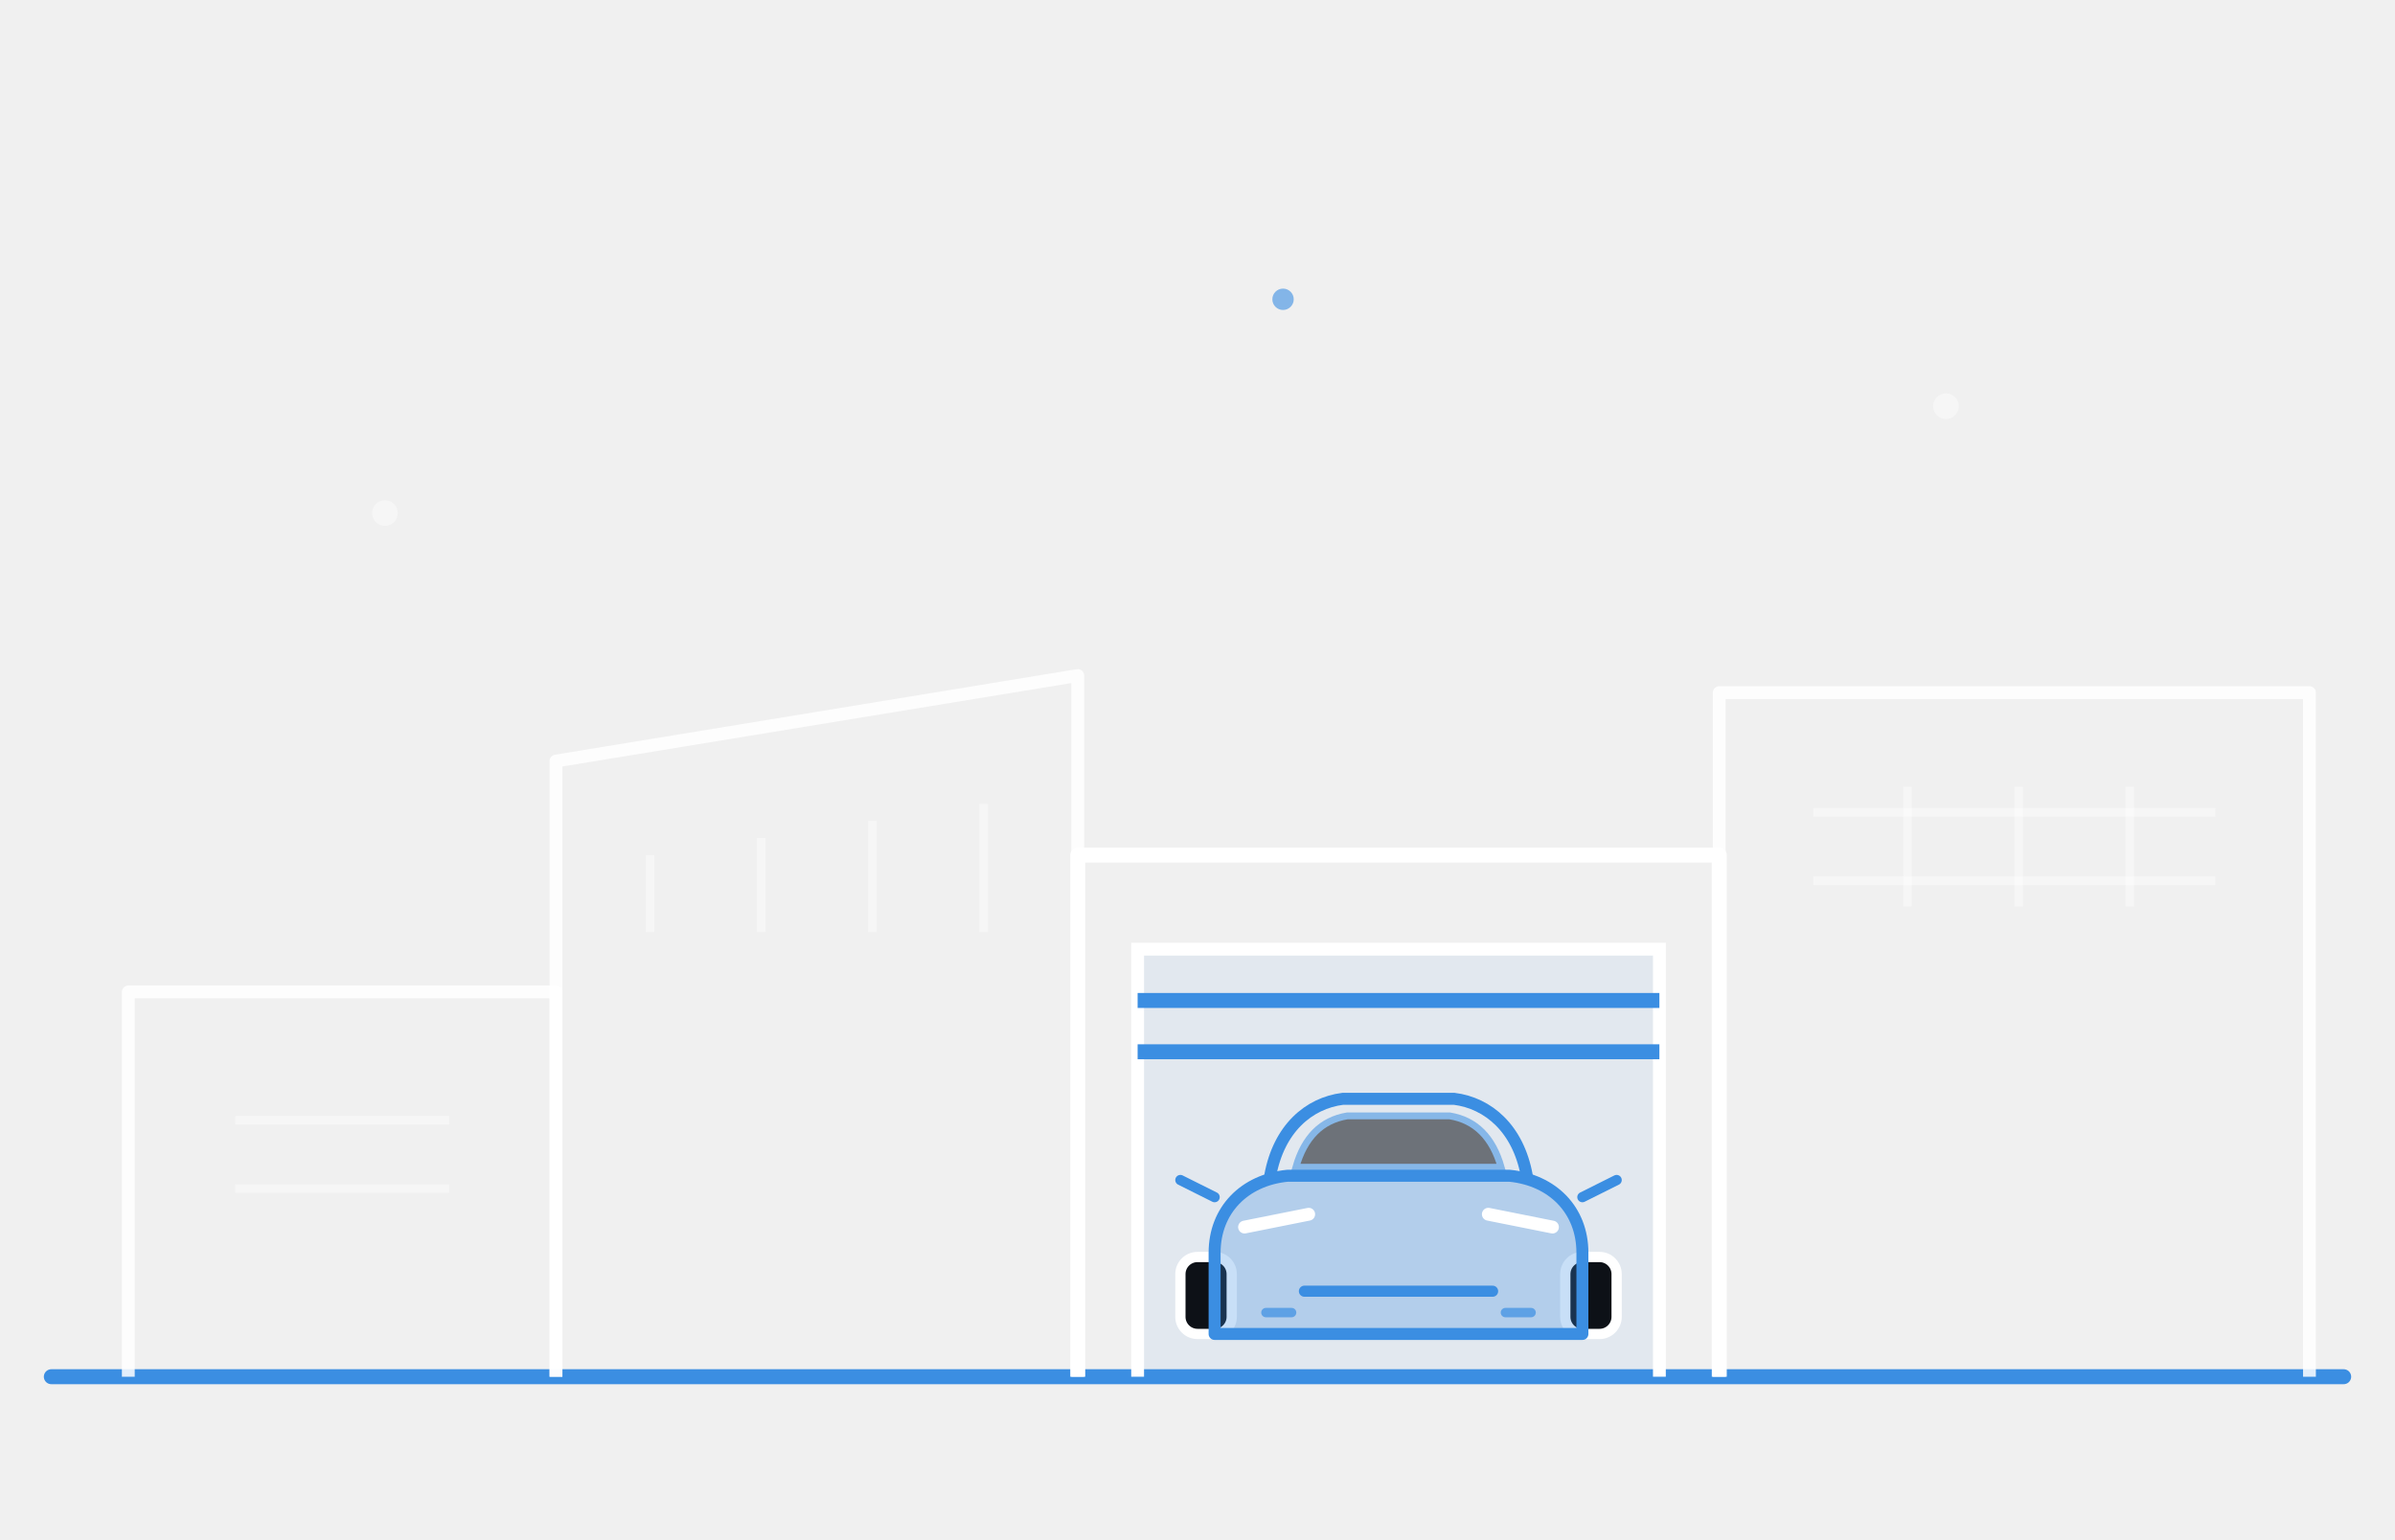
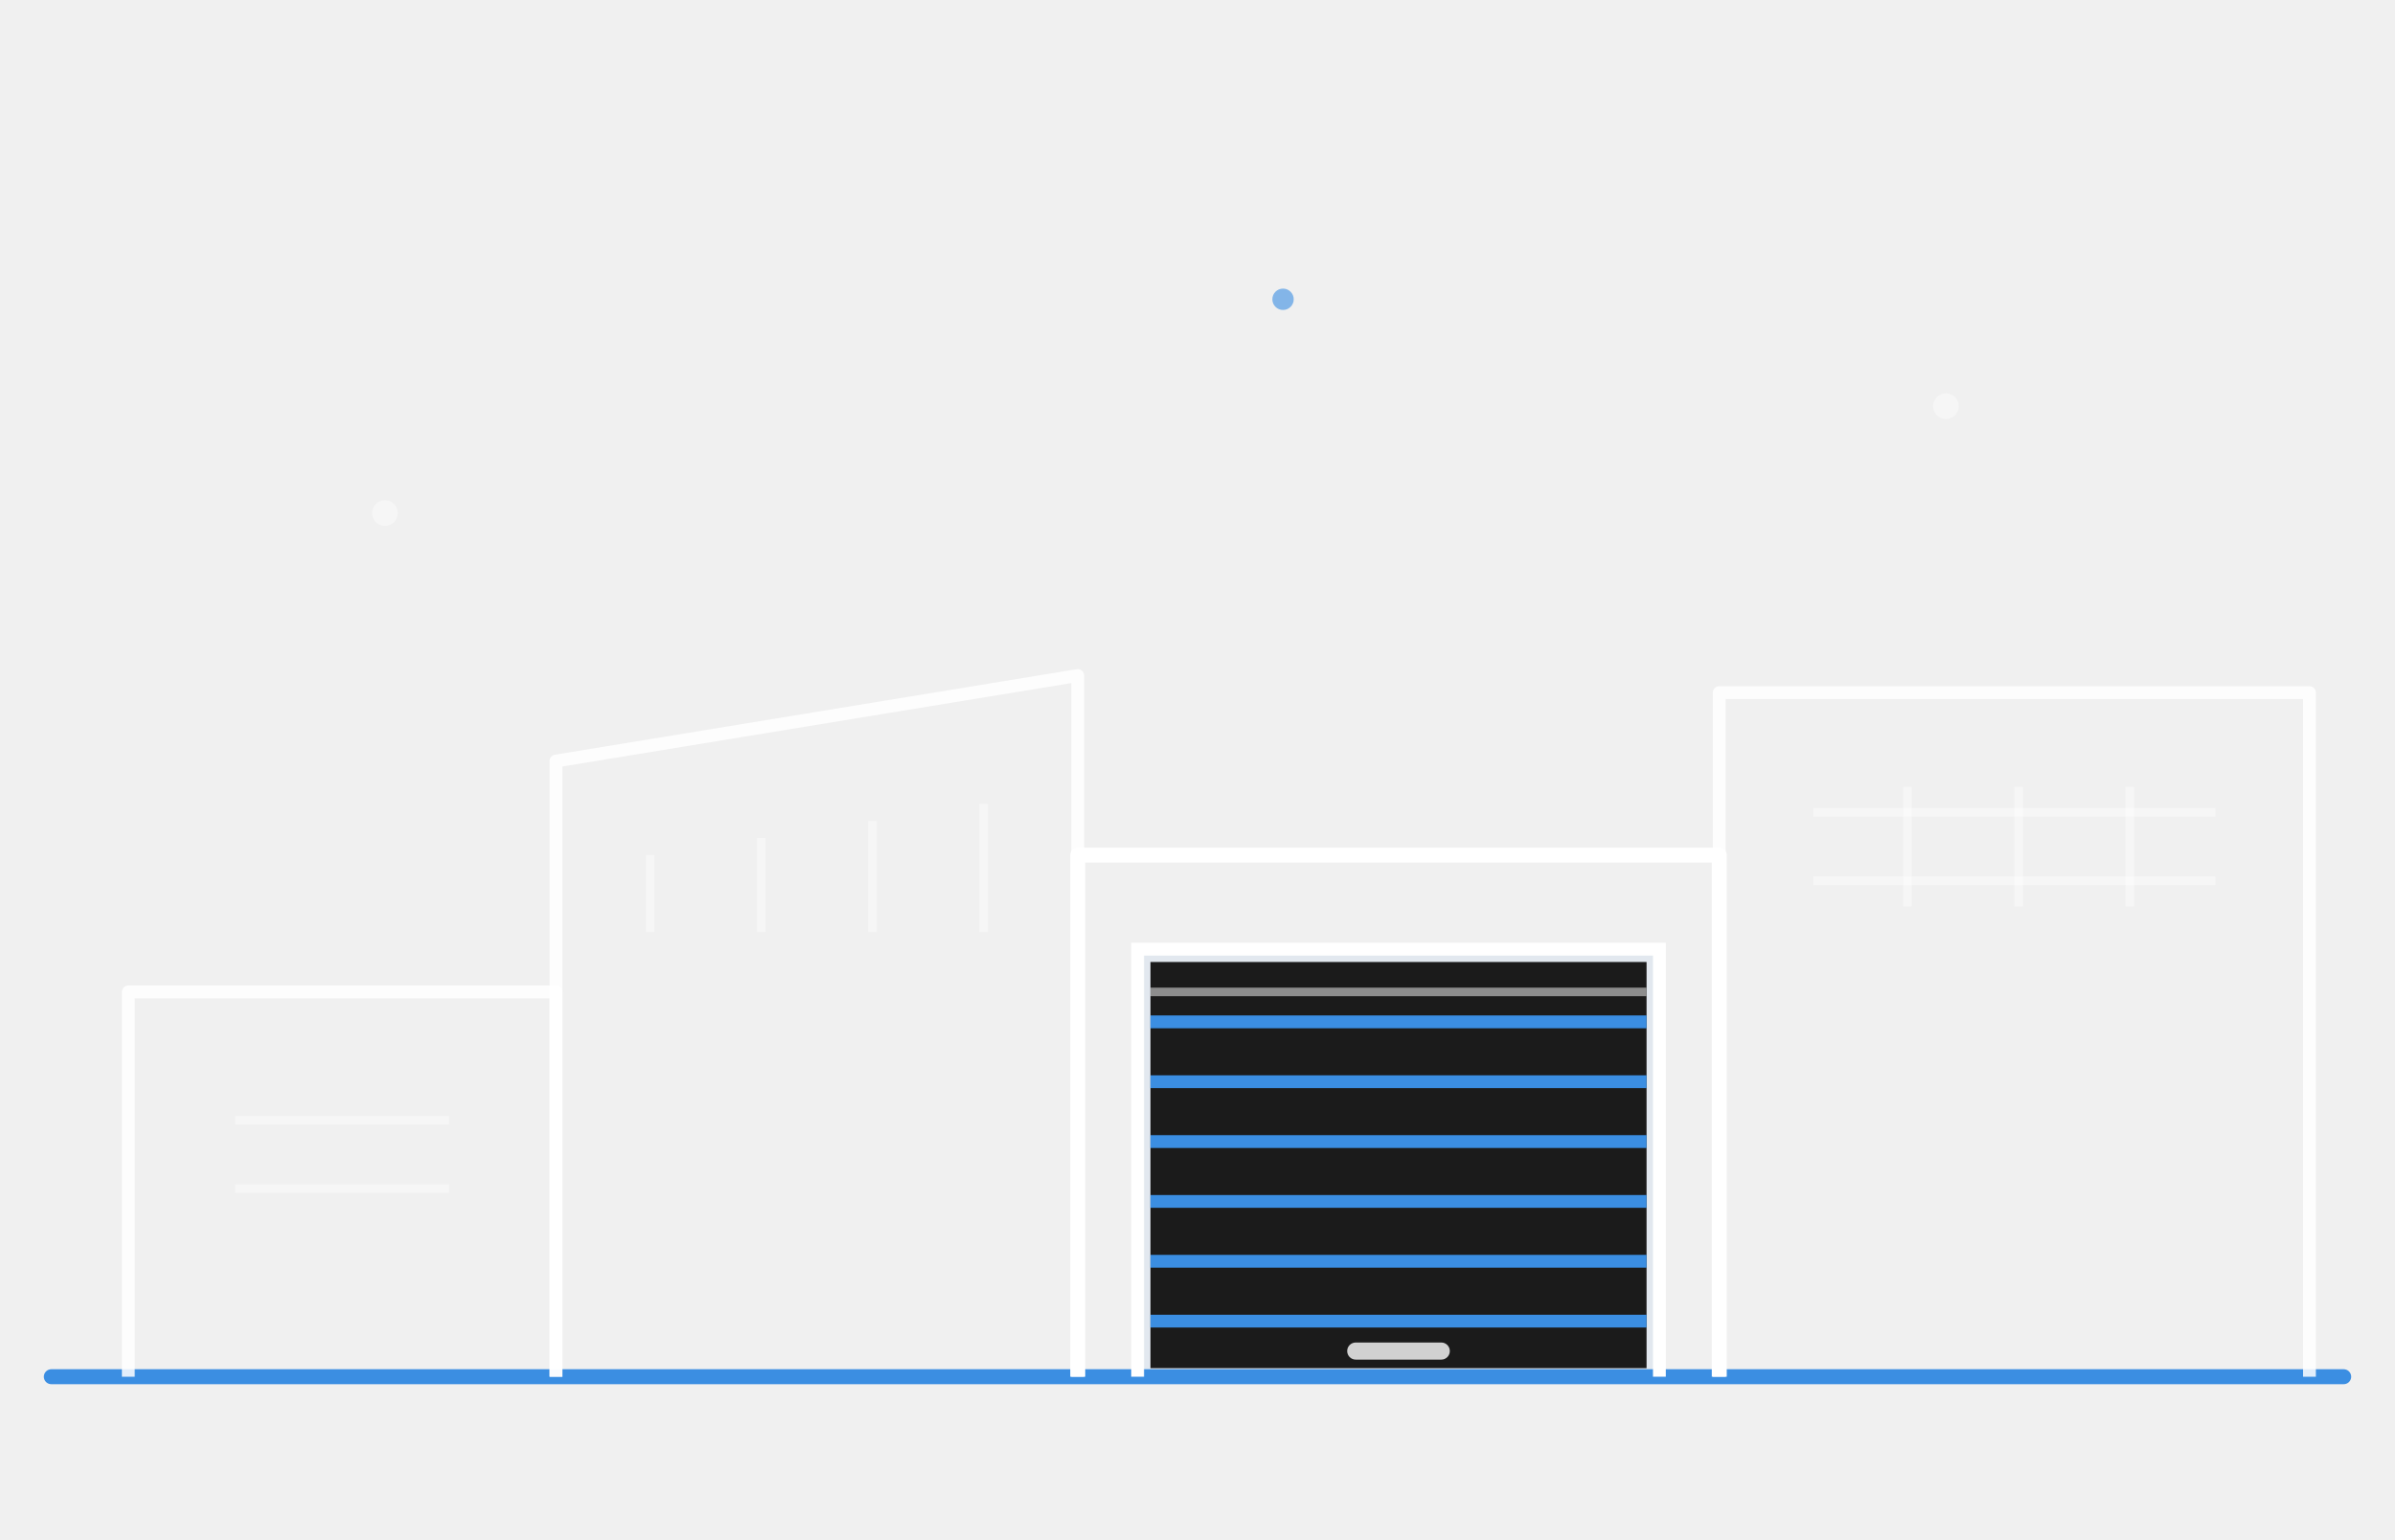
<svg xmlns="http://www.w3.org/2000/svg" viewBox="0 0 560 360" fill="none">
+   <defs>
+     <clipPath id="bayclip">
+       <rect x="269" y="225" width="116" height="95" />
+     </clipPath>
+   </defs>
+   <style>
+     .gdoor{animation:gd 9s ease-in-out infinite}
+     @keyframes gd{0%,10%{transform:translateY(0)}35%,70%{transform:translateY(-82px)}95%,100%{transform:translateY(0)}}
+   </style>
  <circle cx="90" cy="120" r="3" fill="#FFFFFF" opacity=".4" />
  <circle cx="455" cy="95" r="3" fill="#FFFFFF" opacity=".4" />
  <circle cx="300" cy="70" r="2.5" fill="#3B8EE2" opacity=".6" />
  <path d="M12 322 H548" stroke="#3B8EE2" stroke-width="3.5" stroke-linecap="round" />
  <path d="M30 322 V232 H130 V322" stroke="#FFFFFF" stroke-width="3" stroke-linejoin="round" opacity=".85" />
  <path d="M130 322 V178 L252 158 V322" stroke="#FFFFFF" stroke-width="3" stroke-linejoin="round" opacity=".85" />
  <path d="M252 322 V200 H402 V322" stroke="#FFFFFF" stroke-width="3.5" stroke-linejoin="round" />
  <path d="M402 322 V162 H540 V322" stroke="#FFFFFF" stroke-width="3" stroke-linejoin="round" opacity=".85" />
  <path d="M55 262 H105 M55 278 H105" stroke="#FFFFFF" stroke-width="2" opacity=".4" />
  <path d="M152 200 V218 M178 196 V218 M204 192 V218 M230 188 V218" stroke="#FFFFFF" stroke-width="2" opacity=".4" />
  <path d="M424 190 H518 M424 206 H518" stroke="#FFFFFF" stroke-width="2" opacity=".4" />
  <path d="M446 184 V212 M472 184 V212 M498 184 V212" stroke="#FFFFFF" stroke-width="2" opacity=".4" />
  <rect x="266" y="222" width="122" height="100" fill="#3B8EE2" opacity=".08" />
+   <g>
+     <rect x="276" y="294" width="12" height="18" rx="4" fill="#0D1117" stroke="#FFFFFF" stroke-width="2.4" />
+     <rect x="366" y="294" width="12" height="18" rx="4" fill="#0D1117" stroke="#FFFFFF" stroke-width="2.4" />
+     <path d="M284 312 V293 C284 283 291 276 301 275 L353 275 C363 276 370 283 370 293 V312 Z" fill="#3B8EE2" fill-opacity=".28" stroke="#3B8EE2" stroke-width="2.8" stroke-linejoin="round" />
+     <path d="M297 275 C299 264 306 258 314 257 L340 257 C348 258 355 264 357 275" fill="none" stroke="#3B8EE2" stroke-width="2.8" stroke-linecap="round" />
+     <path d="M303 273 C305 266 309 262 315 261 L339 261 C345 262 349 266 351 273 Z" fill="#0D1117" opacity=".55" stroke="#3B8EE2" stroke-width="1.6" />
+     <path d="M284 280 L276 276 M370 280 L378 276" stroke="#3B8EE2" stroke-width="2.4" stroke-linecap="round" />
+     <path d="M291 287 L306 284 M348 284 L363 287" stroke="#FFFFFF" stroke-width="3" stroke-linecap="round" />
+     <path d="M305 302 H349" stroke="#3B8EE2" stroke-width="2.6" stroke-linecap="round" />
+     <path d="M296 307 H302 M352 307 H358" stroke="#3B8EE2" stroke-width="2.2" stroke-linecap="round" opacity=".7" />
+   </g>
+   <g clip-path="url(#bayclip)">
+     <g class="gdoor">
+       <rect x="269" y="225" width="116" height="95" fill="#1B1B1B" />
+       <path d="M269 239 H385 M269 253 H385 M269 267 H385 M269 281 H385 M269 295 H385 M269 309 H385" stroke="#3B8EE2" stroke-width="3" />
+       <path d="M269 232 H385" stroke="#FFFFFF" stroke-width="2" opacity=".5" />
+       <rect x="315" y="314" width="24" height="4" rx="2" fill="#FFFFFF" opacity=".8" />
+     </g>
+   </g>
  <path d="M266 322 V222 H388 V322" stroke="#FFFFFF" stroke-width="3" />
-   <path d="M266 234 H388 M266 246 H388" stroke="#3B8EE2" stroke-width="3.5" />
-   <rect x="276" y="294" width="12" height="18" rx="4" fill="#0D1117" stroke="#FFFFFF" stroke-width="2.4" />
-   <rect x="366" y="294" width="12" height="18" rx="4" fill="#0D1117" stroke="#FFFFFF" stroke-width="2.4" />
-   <path d="M284 312 V293 C284 283 291 276 301 275 L353 275 C363 276 370 283 370 293 V312 Z" fill="#3B8EE2" fill-opacity=".28" stroke="#3B8EE2" stroke-width="2.8" stroke-linejoin="round" />
-   <path d="M297 275 C299 264 306 258 314 257 L340 257 C348 258 355 264 357 275" fill="none" stroke="#3B8EE2" stroke-width="2.8" stroke-linecap="round" />
-   <path d="M303 273 C305 266 309 262 315 261 L339 261 C345 262 349 266 351 273 Z" fill="#0D1117" opacity=".55" stroke="#3B8EE2" stroke-width="1.6" />
-   <path d="M284 280 L276 276 M370 280 L378 276" stroke="#3B8EE2" stroke-width="2.4" stroke-linecap="round" />
-   <path d="M291 287 L306 284 M348 284 L363 287" stroke="#FFFFFF" stroke-width="3" stroke-linecap="round" />
-   <path d="M305 302 H349" stroke="#3B8EE2" stroke-width="2.6" stroke-linecap="round" />
-   <path d="M296 307 H302 M352 307 H358" stroke="#3B8EE2" stroke-width="2.2" stroke-linecap="round" opacity=".7" />
</svg>
